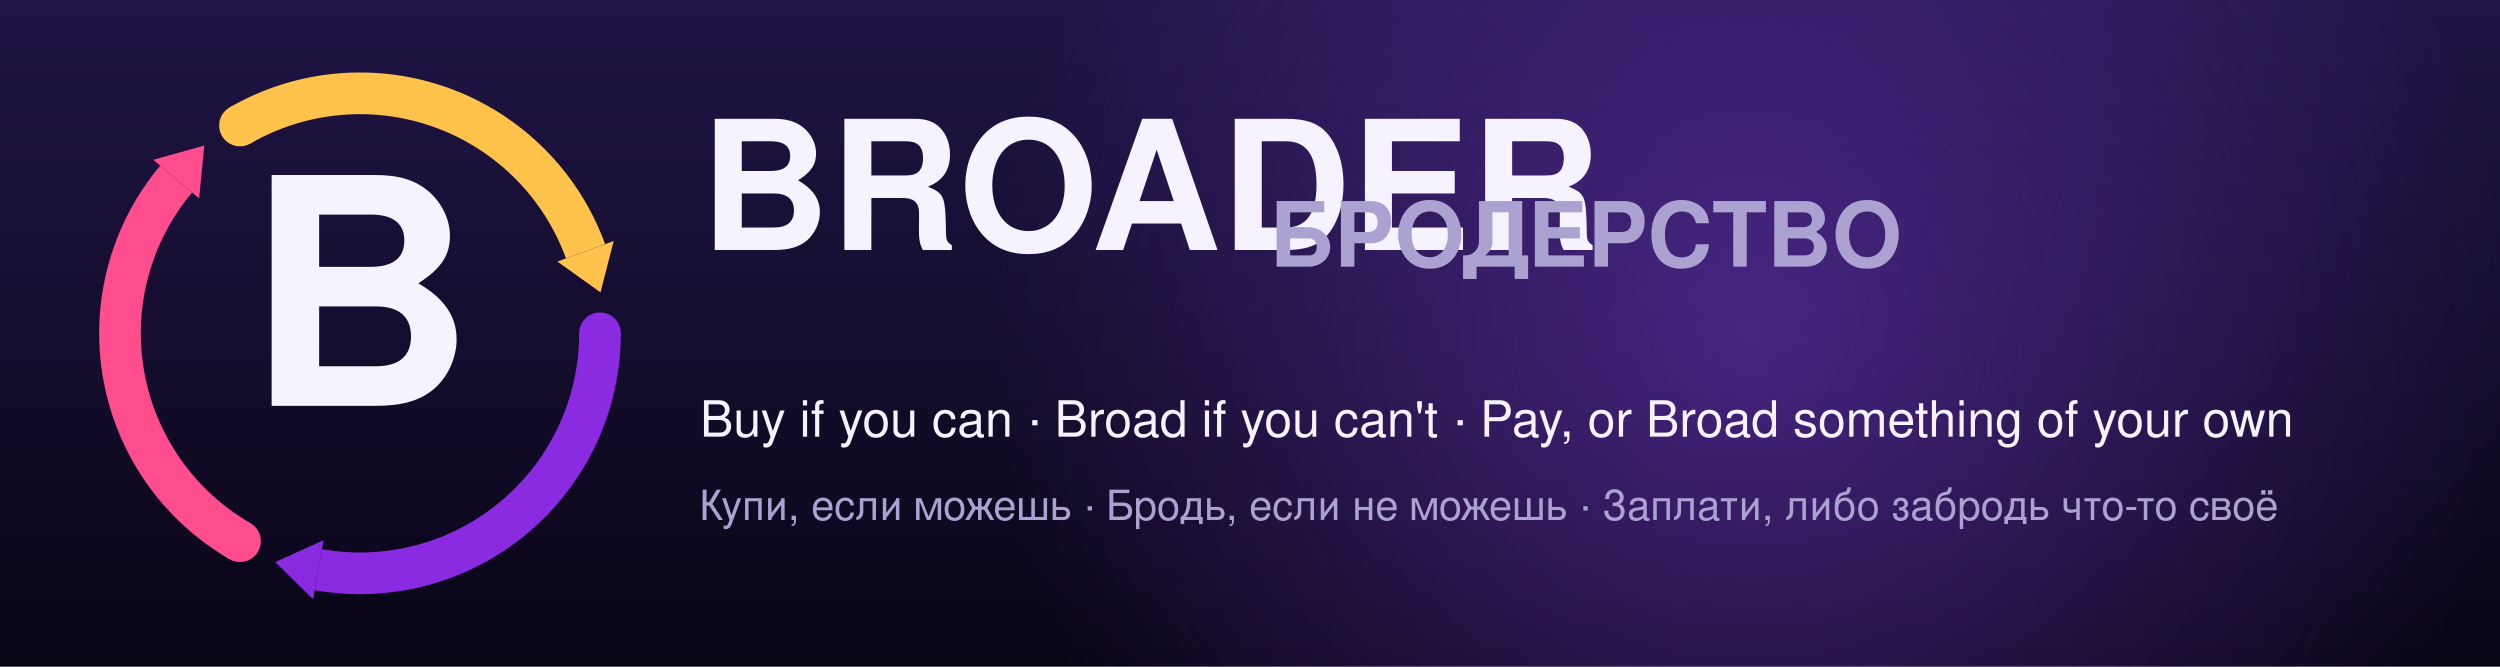
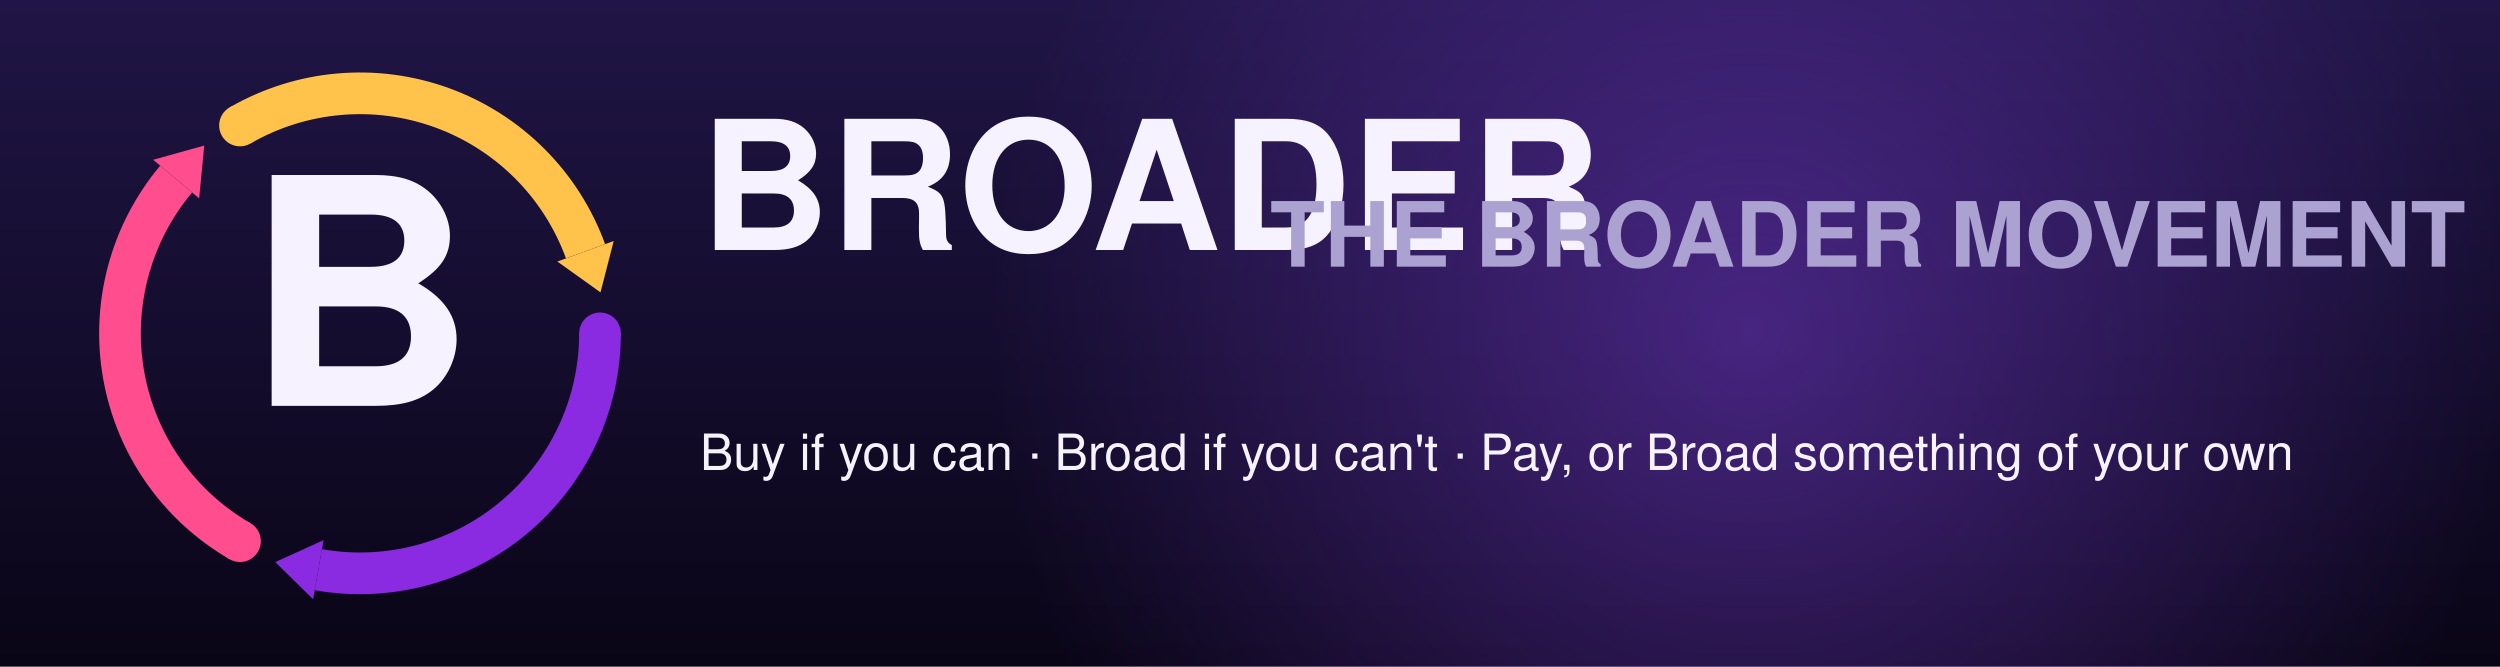
<svg xmlns="http://www.w3.org/2000/svg" viewBox="0 0 1500 400" width="1500" height="400">
  <defs>
    <linearGradient id="bg" x1="0" y1="0" x2="0" y2="1">
      <stop offset="0" stop-color="#201546" />
      <stop offset="1" stop-color="#090516" />
    </linearGradient>
    <radialGradient id="glow" cx="0.5" cy="0.5" r="0.5">
      <stop offset="0" stop-color="#783CD2" stop-opacity="0.5" />
      <stop offset="1" stop-color="#783CD2" stop-opacity="0" />
    </radialGradient>
  </defs>
  <rect x="0" y="0" width="1500" height="400" fill="url(#bg)" />
  <circle cx="1050" cy="200" r="460" fill="url(#glow)" />
  <path d="M 360.00 200.00 A 144.00 144.00 0 0 1 190.99 341.81" fill="none" stroke="#8A2BE2" stroke-width="25.0" />
  <circle cx="360.00" cy="200.00" r="12.50" fill="#8A2BE2" />
  <polygon points="165.14,337.25 187.87,359.54 194.12,324.09" fill="#8A2BE2" />
  <path d="M 144.00 324.71 A 144.00 144.00 0 0 1 105.69 107.44" fill="none" stroke="#FF4D8D" stroke-width="25.0" />
  <circle cx="144.00" cy="324.71" r="12.50" fill="#FF4D8D" />
  <polygon points="122.56,87.33 91.90,95.87 119.48,119.01" fill="#FF4D8D" />
  <path d="M 144.00 75.29 A 144.00 144.00 0 0 1 351.32 150.75" fill="none" stroke="#FFC24B" stroke-width="25.0" />
  <circle cx="144.00" cy="75.29" r="12.50" fill="#FFC24B" />
  <polygon points="360.29,175.42 368.23,144.59 334.40,156.91" fill="#FFC24B" />
-   <text x="216.00" y="200.00" font-family="Segoe UI, -apple-system, Helvetica, Arial, sans-serif" font-weight="700" font-size="190.00" fill="#F6F2FF" text-anchor="middle" dominant-baseline="central">B</text>
+   <text x="216" y="200" font-family="Segoe UI, -apple-system, Helvetica, Arial, sans-serif" font-weight="700" font-size="190" fill="#F6F2FF" text-anchor="middle" dominant-baseline="central">B</text>
  <text x="420" y="150" font-family="Segoe UI, -apple-system, Helvetica, Arial, sans-serif" font-weight="700" font-size="108" fill="#F6F2FF">BROADER</text>
-   <text x="762" y="160" font-family="Segoe UI, -apple-system, Helvetica, Arial, sans-serif" font-weight="600" font-size="54" fill="#ACA2D2">БРОДЕРСТВО</text>
-   <text x="420" y="262" font-family="Segoe UI, -apple-system, Helvetica, Arial, sans-serif" font-weight="400" font-size="30" fill="#F6F2FF">Buy if you can  ·  Broad if you can't  ·  Pay, or Broad something of your own</text>
-   <text x="420" y="312" font-family="Segoe UI, -apple-system, Helvetica, Arial, sans-serif" font-weight="400" font-size="25" fill="#ACA2D2">Купи, если можешь · Бродь, если не можешь · Заплати, либо забродь что-то своё</text>
+   <text x="762" y="160" font-family="Segoe UI, -apple-system, Helvetica, Arial, sans-serif" font-weight="600" font-size="54" fill="#ACA2D2">THE BROADER MOVEMENT</text>
+   <text x="420" y="282" font-family="Segoe UI, -apple-system, Helvetica, Arial, sans-serif" font-weight="400" font-size="30" fill="#F6F2FF">Buy if you can  ·  Broad if you can't  ·  Pay, or Broad something of your own</text>
</svg>
